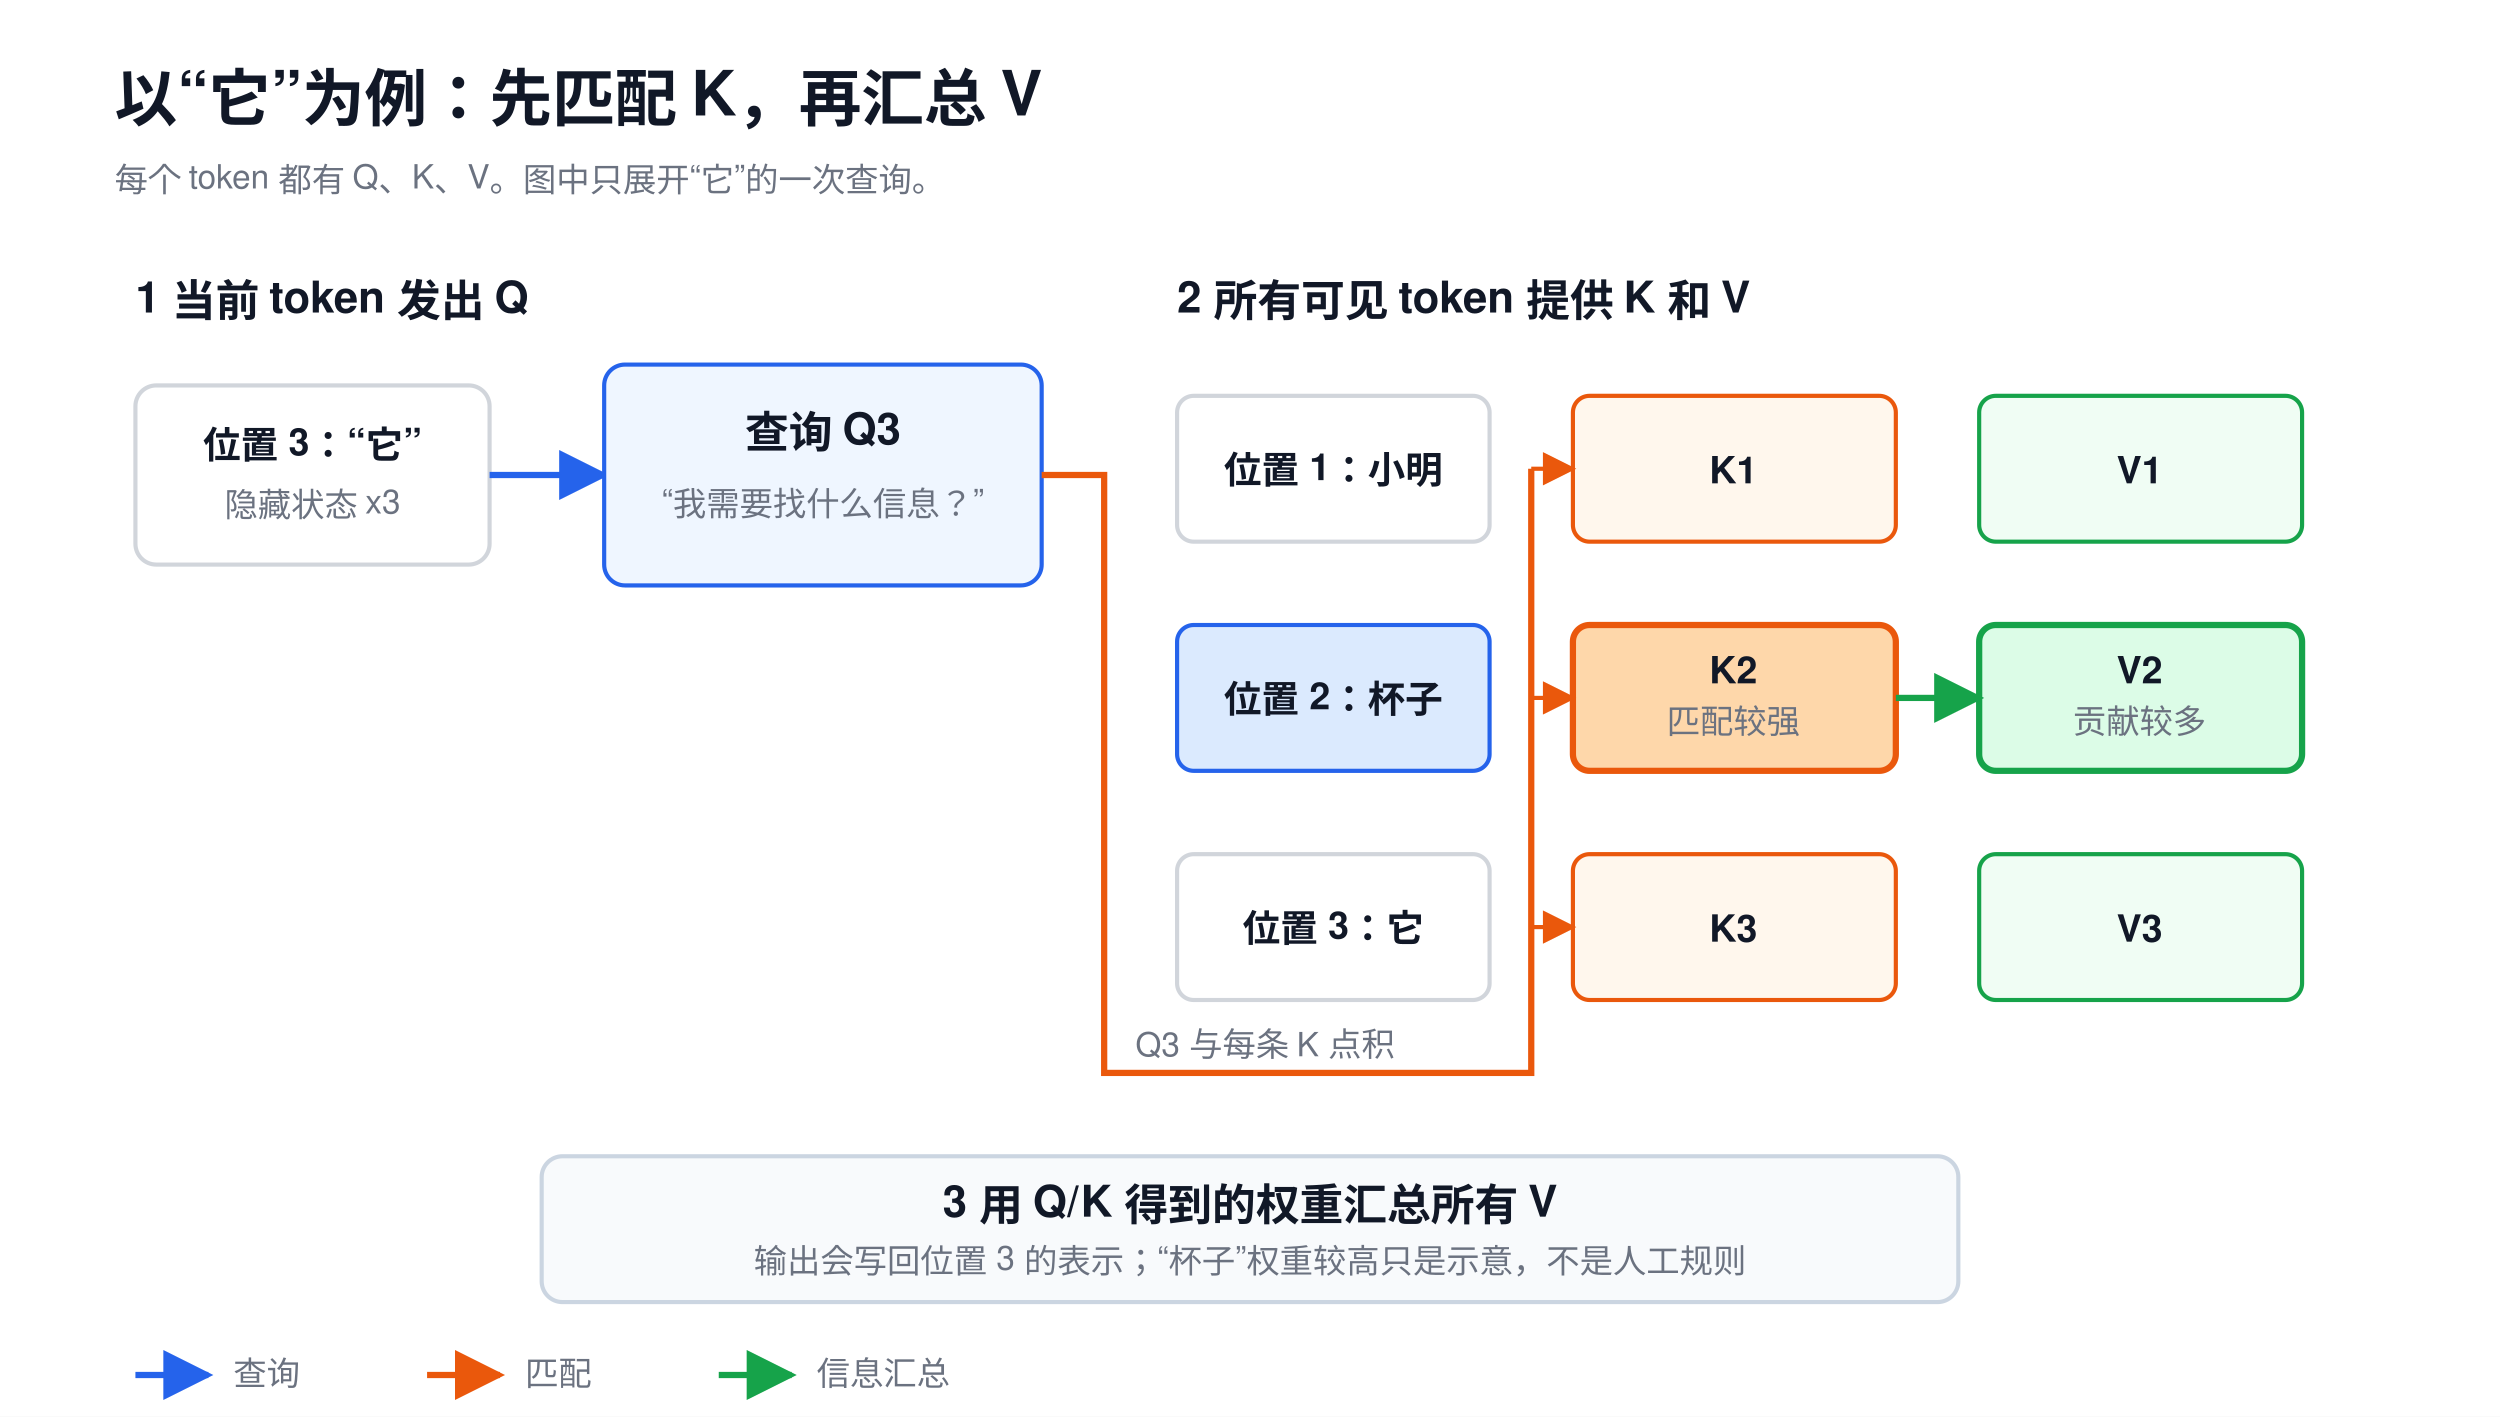
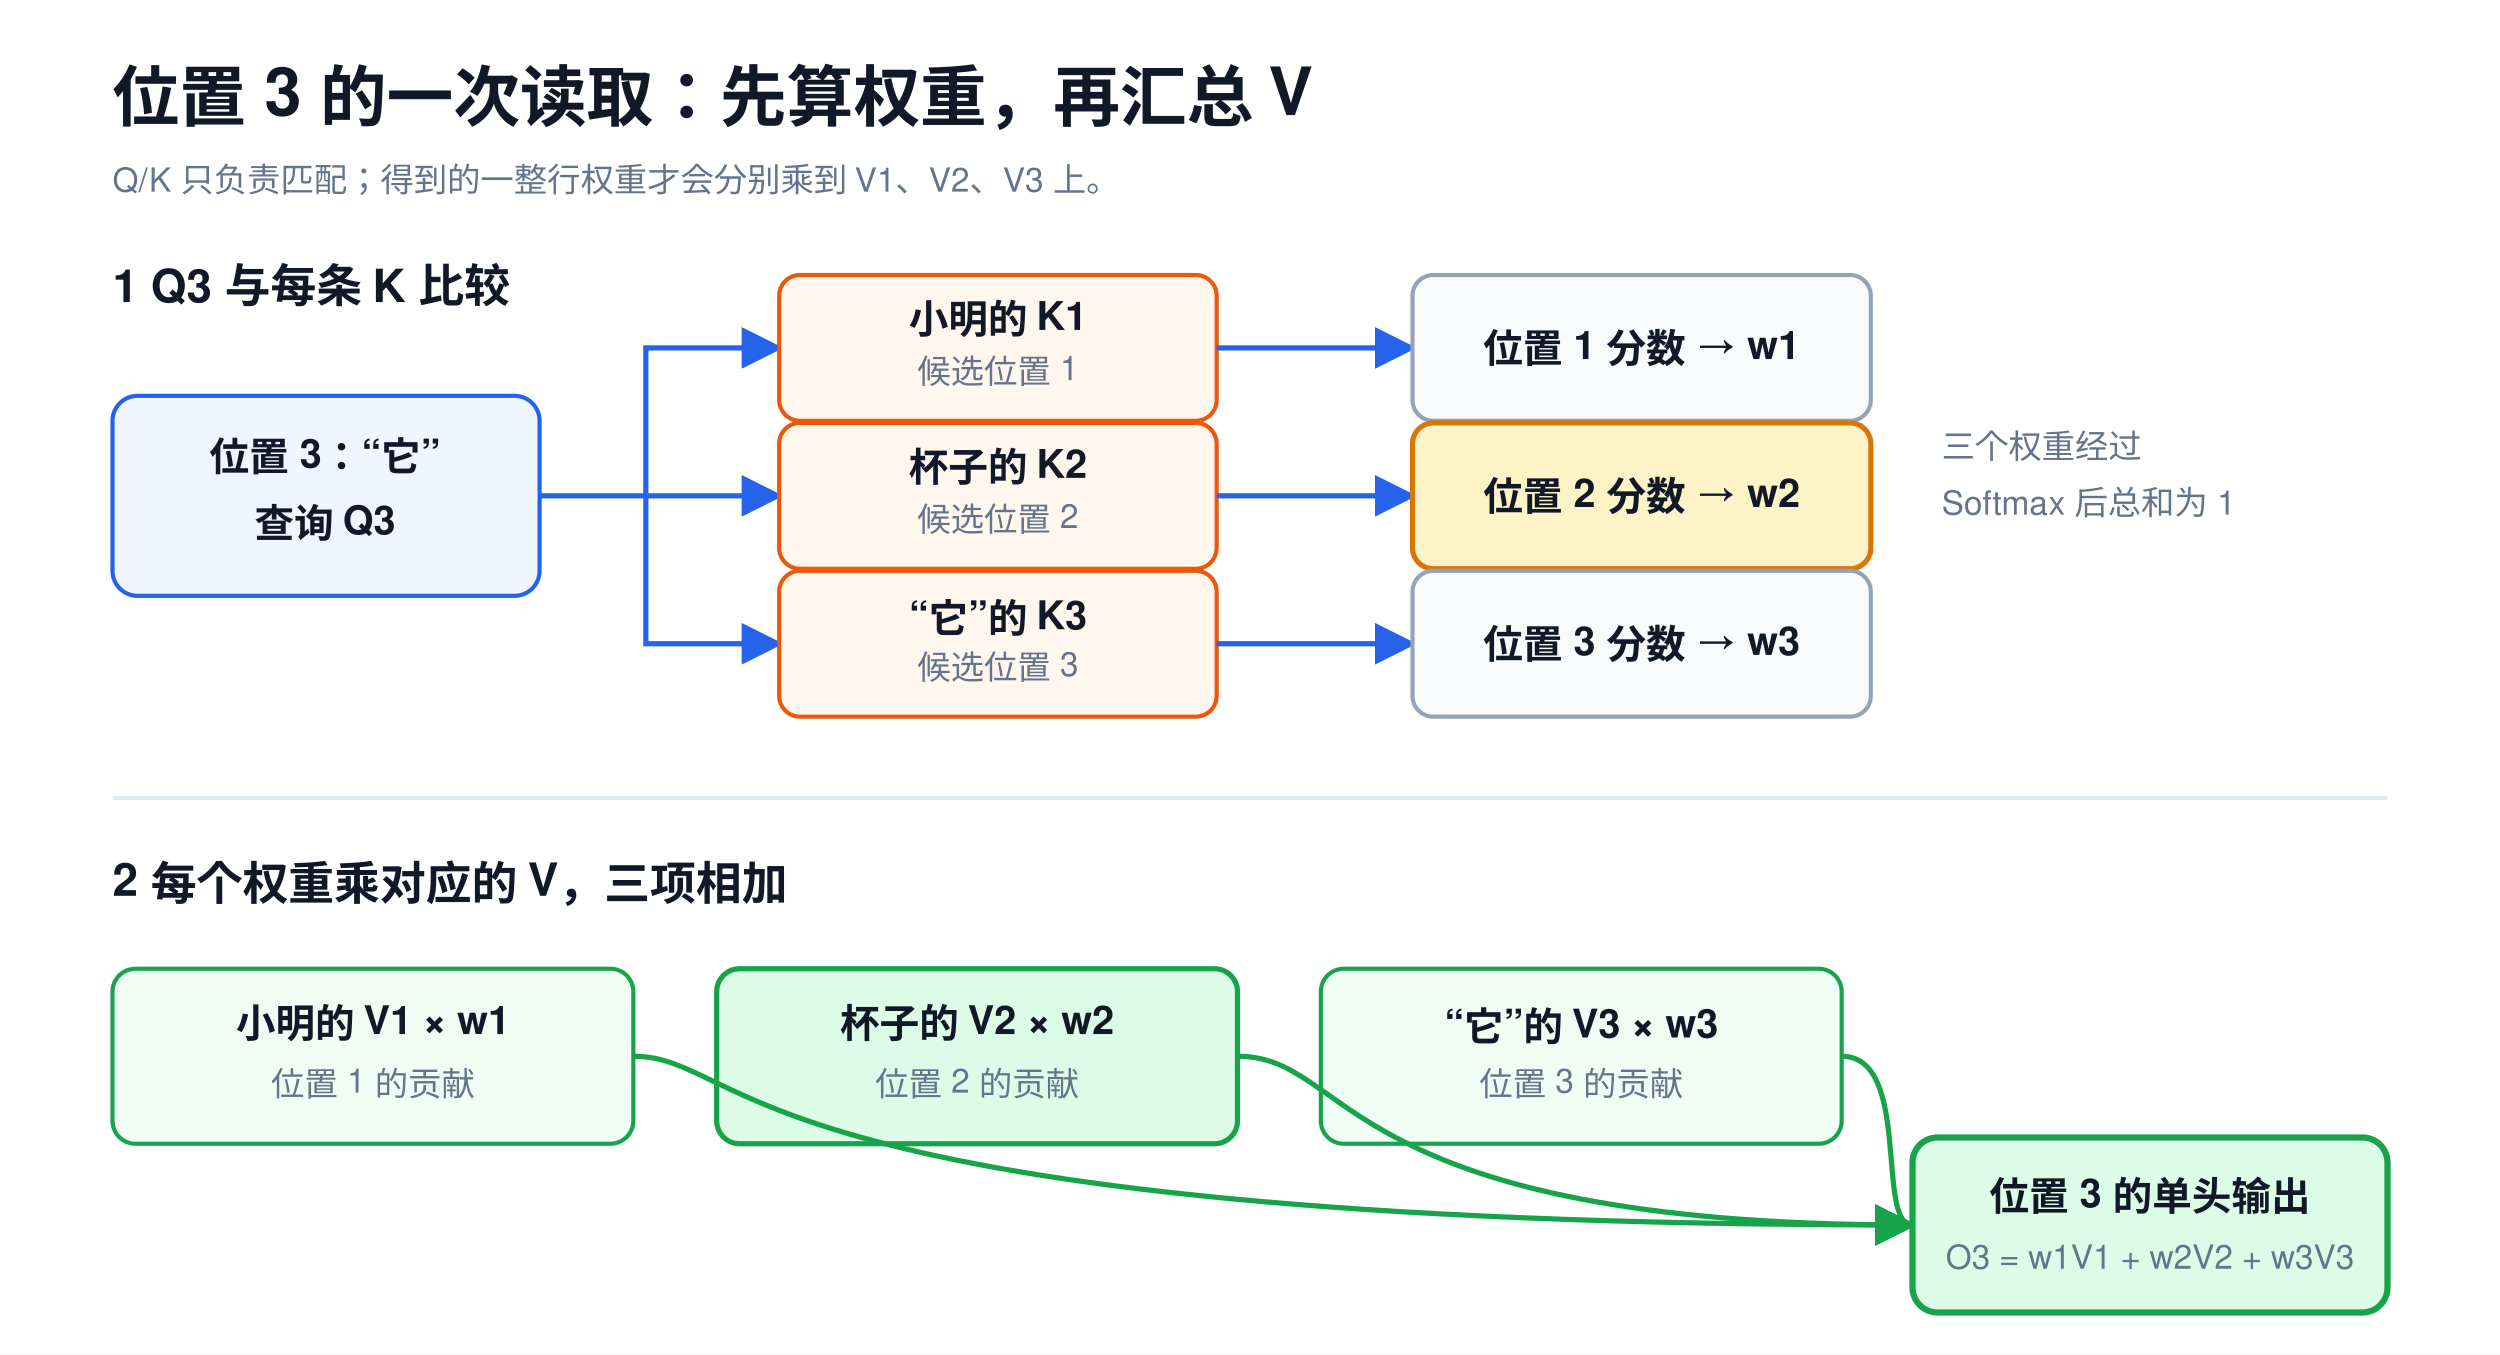
- <svg xmlns="http://www.w3.org/2000/svg" width="1200" height="680" viewBox="0 0 1200 680" role="img" aria-labelledby="title desc">
+ <svg xmlns="http://www.w3.org/2000/svg" width="1200" height="650" viewBox="0 0 1200 650" role="img" aria-labelledby="title desc">
  <defs>
    <marker id="arrow-blue" viewBox="0 0 10 10" refX="9" refY="5" markerWidth="8" markerHeight="8" orient="auto">
      <path d="M0 0L10 5L0 10z" fill="#2563EB" />
-     </marker>
-     <marker id="arrow-orange" viewBox="0 0 10 10" refX="9" refY="5" markerWidth="8" markerHeight="8" orient="auto">
-       <path d="M0 0L10 5L0 10z" fill="#EA580C" />
    </marker>
    <marker id="arrow-green" viewBox="0 0 10 10" refX="9" refY="5" markerWidth="8" markerHeight="8" orient="auto">
      <path d="M0 0L10 5L0 10z" fill="#16A34A" />
    </marker>
    <style>
      text { font-family: "Helvetica Neue", Helvetica, Arial, "PingFang SC", "Microsoft YaHei", sans-serif; fill: #111827; }
-       .title { font-size: 30px; font-weight: 700; }
-       .head { font-size: 21px; font-weight: 650; }
-       .label { font-size: 18px; font-weight: 600; }
-       .note { font-size: 16px; fill: #6B7280; }
-       .token { fill: #FFFFFF; stroke: #D1D5DB; stroke-width: 2; }
+       .title { font-size: 32px; font-weight: 700; }
+       .section { font-size: 22px; font-weight: 700; }
+       .label { font-size: 19px; font-weight: 600; }
+       .note { font-size: 16px; fill: #64748B; }
      .query { fill: #EFF6FF; stroke: #2563EB; stroke-width: 2; }
      .key { fill: #FFF7ED; stroke: #EA580C; stroke-width: 2; }
+       .weight { fill: #F8FAFC; stroke: #94A3B8; stroke-width: 2; }
      .value { fill: #F0FDF4; stroke: #16A34A; stroke-width: 2; }
    </style>
  </defs>
-   <rect width="1200" height="680" fill="#FFFFFF" />
-   <text x="55" y="58" class="title">以“它”为例：先匹配 K，再汇总 V</text>
-   <text x="55" y="92" class="note">每个 token 都有 Q、K、V。图中只展开“它”的一次查询。</text>
-   <text x="65" y="150" class="head">1  当前 token 发出 Q</text>
-   <rect x="65" y="185" width="170" height="86" rx="10" class="token" />
-   <text x="150" y="220" text-anchor="middle" class="label">位置 3：“它”</text>
-   <text x="150" y="248" text-anchor="middle" class="note">隐藏状态 x3</text>
-   <path d="M235 228 H290" fill="none" stroke="#2563EB" stroke-width="3" marker-end="url(#arrow-blue)" />
-   <rect x="290" y="175" width="210" height="106" rx="10" class="query" />
-   <text x="395" y="215" text-anchor="middle" class="head">查询 Q3</text>
-   <text x="395" y="246" text-anchor="middle" class="note">“我需要找什么信息？”</text>
-   <text x="565" y="150" class="head">2  所有可见 token 提供 K 和 V</text>
-   <rect x="565" y="190" width="150" height="70" rx="8" class="token" />
-   <text x="640" y="232" text-anchor="middle" class="label">位置 1：小明</text>
-   <rect x="565" y="300" width="150" height="70" rx="8" fill="#DBEAFE" stroke="#2563EB" stroke-width="2" />
-   <text x="640" y="342" text-anchor="middle" class="label">位置 2：杯子</text>
-   <rect x="565" y="410" width="150" height="70" rx="8" class="token" />
-   <text x="640" y="452" text-anchor="middle" class="label">位置 3：它</text>
-   <rect x="755" y="190" width="155" height="70" rx="8" class="key" />
-   <text x="832" y="232" text-anchor="middle" class="label">K1</text>
-   <rect x="755" y="300" width="155" height="70" rx="8" fill="#FED7AA" stroke="#EA580C" stroke-width="3" />
-   <text x="832" y="328" text-anchor="middle" class="label">K2</text>
-   <text x="832" y="352" text-anchor="middle" class="note">匹配较强</text>
-   <rect x="755" y="410" width="155" height="70" rx="8" class="key" />
-   <text x="832" y="452" text-anchor="middle" class="label">K3</text>
-   <rect x="950" y="190" width="155" height="70" rx="8" class="value" />
-   <text x="1027" y="232" text-anchor="middle" class="label">V1</text>
-   <rect x="950" y="300" width="155" height="70" rx="8" fill="#DCFCE7" stroke="#16A34A" stroke-width="3" />
-   <text x="1027" y="328" text-anchor="middle" class="label">V2</text>
-   <text x="1027" y="352" text-anchor="middle" class="note">贡献较多</text>
-   <rect x="950" y="410" width="155" height="70" rx="8" class="value" />
-   <text x="1027" y="452" text-anchor="middle" class="label">V3</text>
-   <path d="M500 228 H530 V515 H735 V225 M735 225 V445" fill="none" stroke="#EA580C" stroke-width="3" />
-   <path d="M735 225 H755" fill="none" stroke="#EA580C" stroke-width="2" marker-end="url(#arrow-orange)" />
-   <path d="M735 335 H755" fill="none" stroke="#EA580C" stroke-width="2" marker-end="url(#arrow-orange)" />
-   <path d="M735 445 H755" fill="none" stroke="#EA580C" stroke-width="2" marker-end="url(#arrow-orange)" />
-   <text x="545" y="507" class="note">Q3 与每条 K 点积</text>
-   <path d="M910 335 H950" fill="none" stroke="#16A34A" stroke-width="3" marker-end="url(#arrow-green)" />
-   <rect x="260" y="555" width="680" height="70" rx="10" fill="#F8FAFC" stroke="#CBD5E1" stroke-width="2" />
-   <text x="600" y="584" text-anchor="middle" class="head">3  用 Q/K 得到的权重汇总所有 V</text>
-   <text x="600" y="611" text-anchor="middle" class="note">输出会写回位置 3 的表示；“杯子”权重较高只是示意，不是人工规则</text>
-   <line x1="65" y1="660" x2="100" y2="660" stroke="#2563EB" stroke-width="3" marker-end="url(#arrow-blue)" />
-   <text x="112" y="665" class="note">查询</text>
-   <line x1="205" y1="660" x2="240" y2="660" stroke="#EA580C" stroke-width="3" marker-end="url(#arrow-orange)" />
-   <text x="252" y="665" class="note">匹配</text>
-   <line x1="345" y1="660" x2="380" y2="660" stroke="#16A34A" stroke-width="3" marker-end="url(#arrow-green)" />
-   <text x="392" y="665" class="note">信息汇总</text>
+   <rect width="1200" height="650" fill="#FFFFFF" />
+   <text x="54" y="58" class="title">位置 3 的一次读取：先算权重，再汇总 V</text>
+   <text x="54" y="92" class="note">Q/K 只负责匹配；得到的一整行权重才会分别乘到 V1、V2、V3 上。</text>
+   <text x="54" y="145" class="section">1  Q3 与每条 K 比较</text>
+   <rect x="54" y="190" width="205" height="96" rx="12" class="query" />
+   <text x="156" y="226" text-anchor="middle" class="label">位置 3：“它”</text>
+   <text x="156" y="258" text-anchor="middle" class="label">查询 Q3</text>
+   <path d="M259 238 H310 V167 H374" fill="none" stroke="#2563EB" stroke-width="2.5" marker-end="url(#arrow-blue)" />
+   <path d="M310 238 H374" fill="none" stroke="#2563EB" stroke-width="2.5" marker-end="url(#arrow-blue)" />
+   <path d="M310 238 V309 H374" fill="none" stroke="#2563EB" stroke-width="2.5" marker-end="url(#arrow-blue)" />
+   <rect x="374" y="132" width="210" height="70" rx="10" class="key" />
+   <text x="479" y="160" text-anchor="middle" class="label">小明的 K1</text>
+   <text x="479" y="184" text-anchor="middle" class="note">候选位置 1</text>
+   <rect x="374" y="203" width="210" height="70" rx="10" class="key" />
+   <text x="479" y="231" text-anchor="middle" class="label">杯子的 K2</text>
+   <text x="479" y="255" text-anchor="middle" class="note">候选位置 2</text>
+   <rect x="374" y="274" width="210" height="70" rx="10" class="key" />
+   <text x="479" y="302" text-anchor="middle" class="label">“它”的 K3</text>
+   <text x="479" y="326" text-anchor="middle" class="note">候选位置 3</text>
+   <path d="M584 167 H678" fill="none" stroke="#2563EB" stroke-width="2.5" marker-end="url(#arrow-blue)" />
+   <path d="M584 238 H678" fill="none" stroke="#2563EB" stroke-width="2.5" marker-end="url(#arrow-blue)" />
+   <path d="M584 309 H678" fill="none" stroke="#2563EB" stroke-width="2.5" marker-end="url(#arrow-blue)" />
+   <rect x="678" y="132" width="220" height="70" rx="10" class="weight" />
+   <text x="788" y="174" text-anchor="middle" class="label">位置 1 分数 → w1</text>
+   <rect x="678" y="203" width="220" height="70" rx="10" fill="#FEF3C7" stroke="#D97706" stroke-width="2.5" />
+   <text x="788" y="245" text-anchor="middle" class="label">位置 2 分数 → w2</text>
+   <rect x="678" y="274" width="220" height="70" rx="10" class="weight" />
+   <text x="788" y="316" text-anchor="middle" class="label">位置 3 分数 → w3</text>
+   <text x="932" y="220" class="note">三个权重经过</text>
+   <text x="932" y="247" class="note">Softmax 后总和为 1</text>
+   <line x1="54" y1="383" x2="1146" y2="383" stroke="#E2E8F0" stroke-width="2" />
+   <text x="54" y="430" class="section">2  每个权重乘对应的 V，三项相加</text>
+   <rect x="54" y="465" width="250" height="84" rx="11" class="value" />
+   <text x="179" y="498" text-anchor="middle" class="label">小明的 V1 × w1</text>
+   <text x="179" y="526" text-anchor="middle" class="note">位置 1 的贡献</text>
+   <rect x="344" y="465" width="250" height="84" rx="11" fill="#DCFCE7" stroke="#16A34A" stroke-width="2.5" />
+   <text x="469" y="498" text-anchor="middle" class="label">杯子的 V2 × w2</text>
+   <text x="469" y="526" text-anchor="middle" class="note">位置 2 的贡献</text>
+   <rect x="634" y="465" width="250" height="84" rx="11" class="value" />
+   <text x="759" y="498" text-anchor="middle" class="label">“它”的 V3 × w3</text>
+   <text x="759" y="526" text-anchor="middle" class="note">位置 3 的贡献</text>
+   <path d="M304 507 C360 507 350 588 918 588" fill="none" stroke="#16A34A" stroke-width="2.5" marker-end="url(#arrow-green)" />
+   <path d="M594 507 C650 507 640 588 918 588" fill="none" stroke="#16A34A" stroke-width="2.5" marker-end="url(#arrow-green)" />
+   <path d="M884 507 C918 507 900 588 918 588" fill="none" stroke="#16A34A" stroke-width="2.5" marker-end="url(#arrow-green)" />
+   <rect x="918" y="546" width="228" height="84" rx="12" fill="#DCFCE7" stroke="#16A34A" stroke-width="3" />
+   <text x="1032" y="581" text-anchor="middle" class="label">位置 3 的单头输出</text>
+   <text x="1032" y="609" text-anchor="middle" class="note">O3 = w1V1 + w2V2 + w3V3</text>
</svg>
